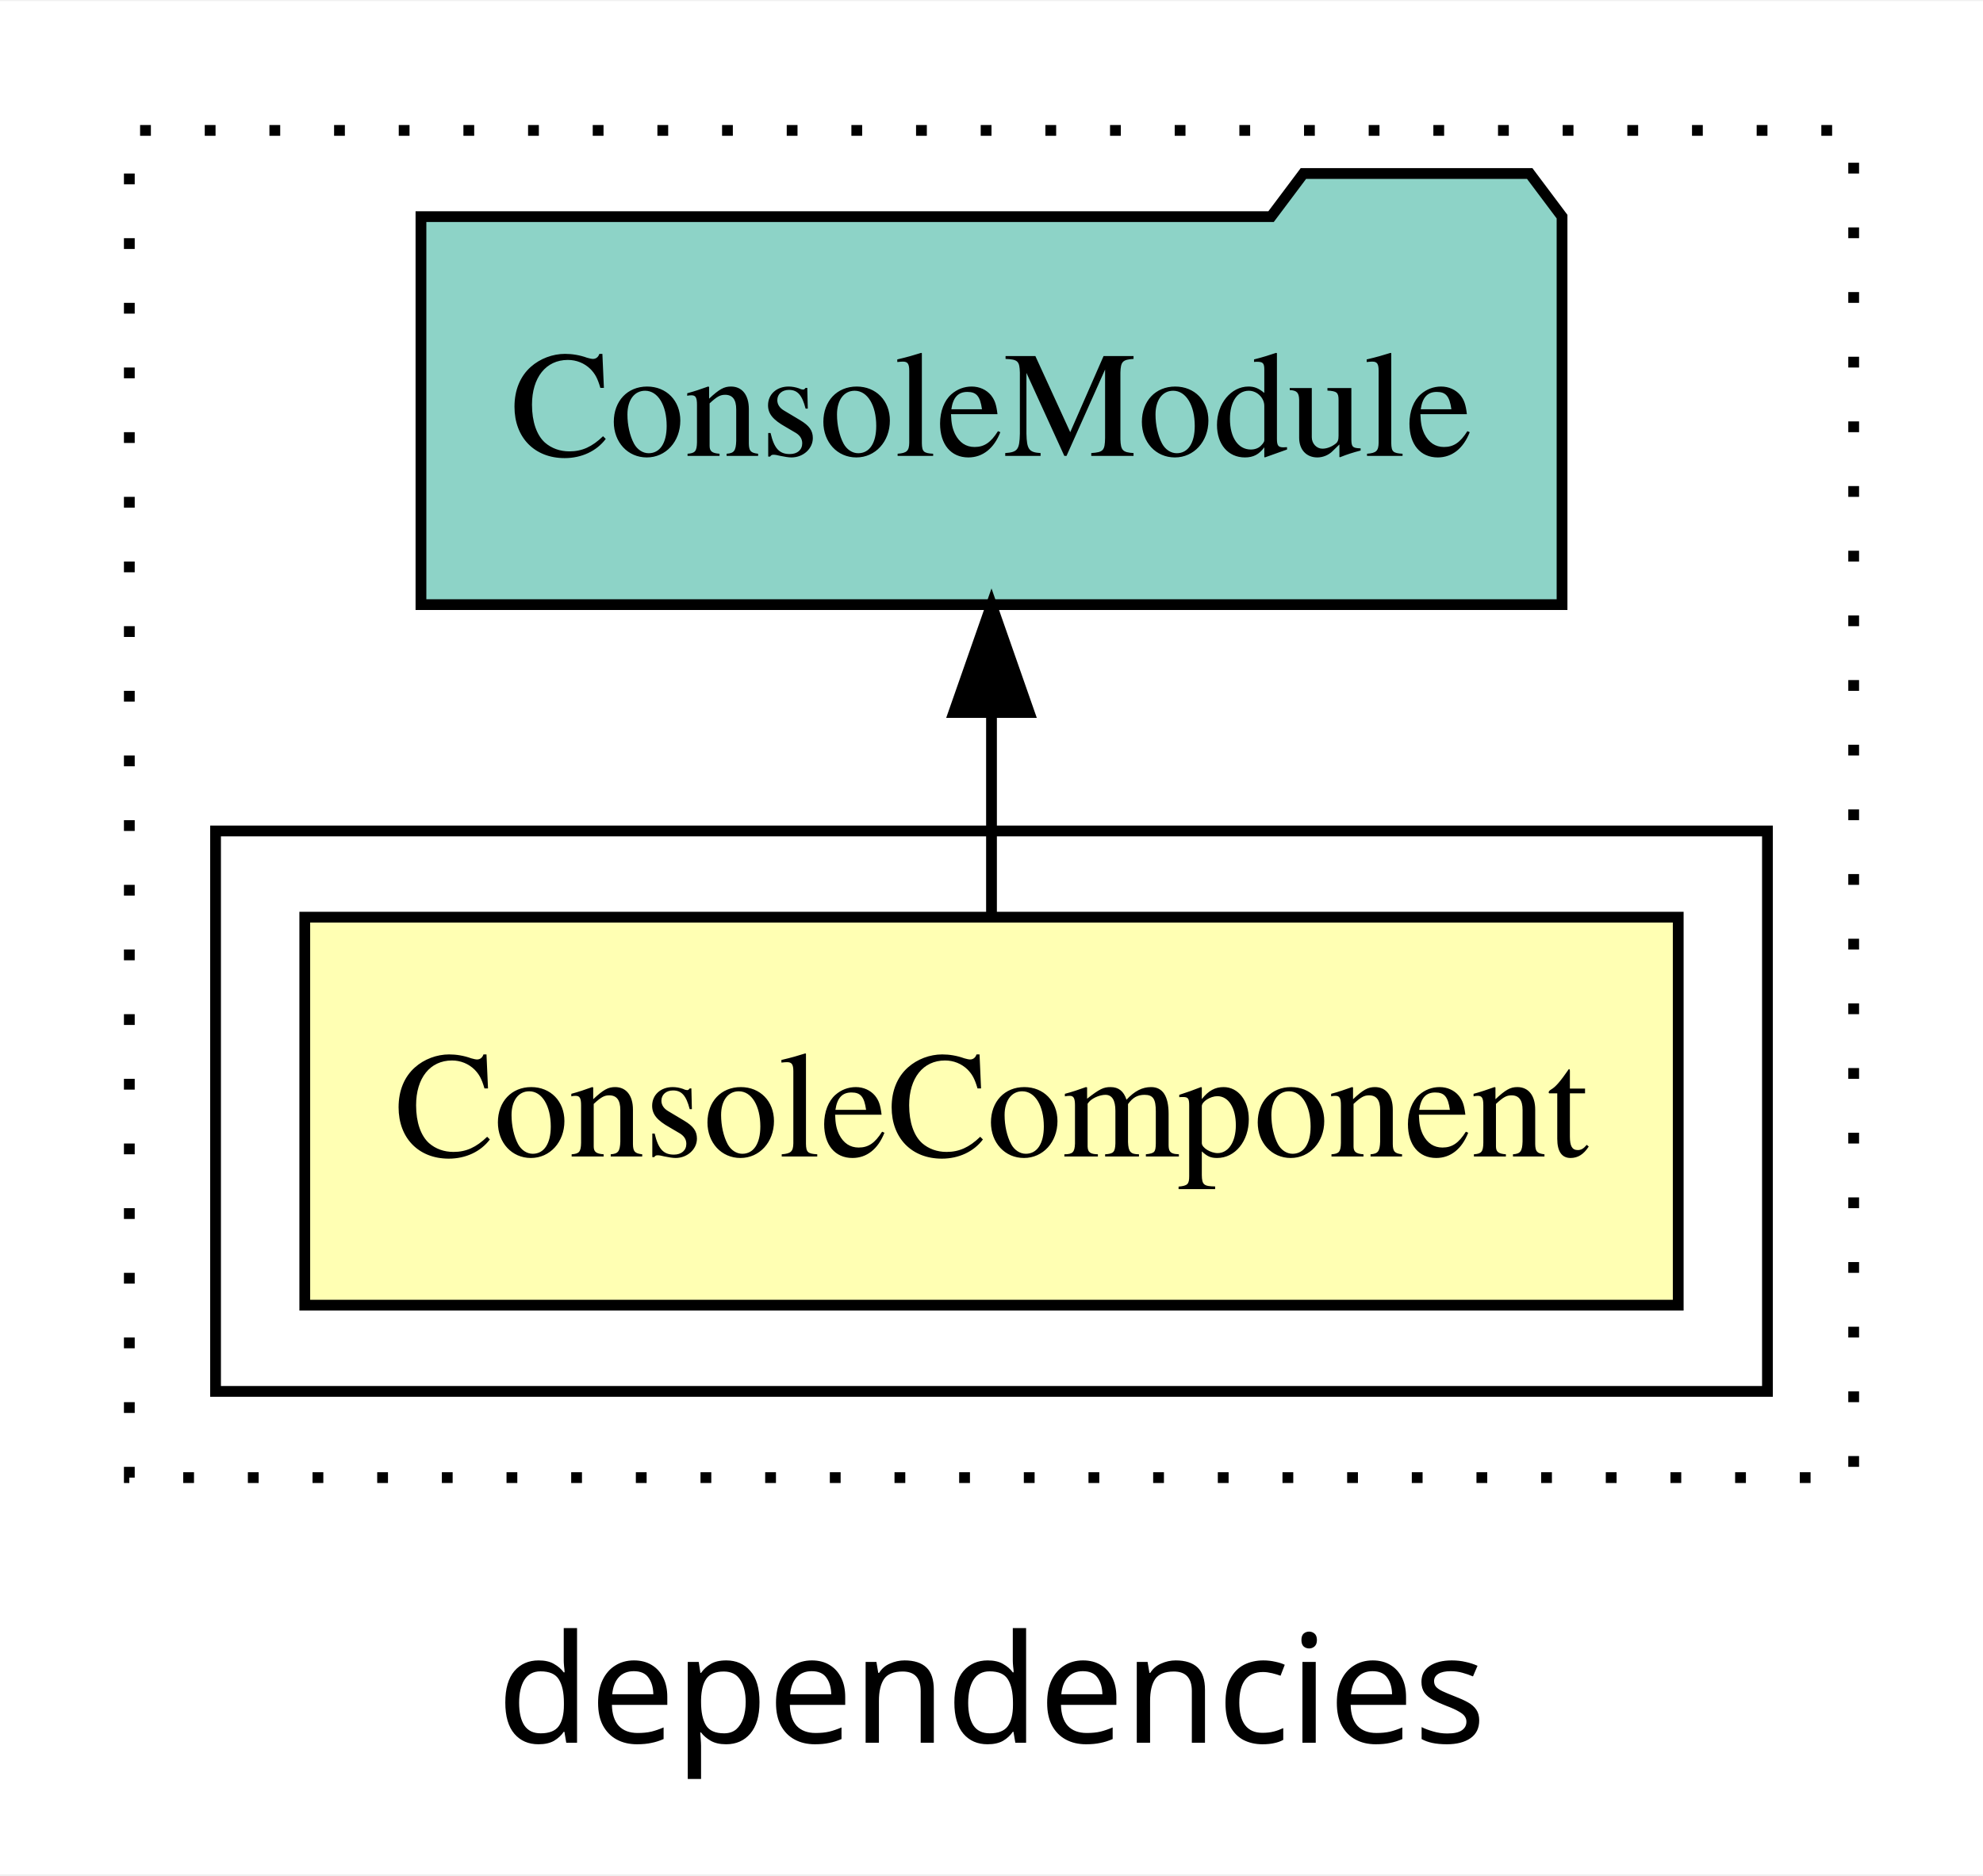
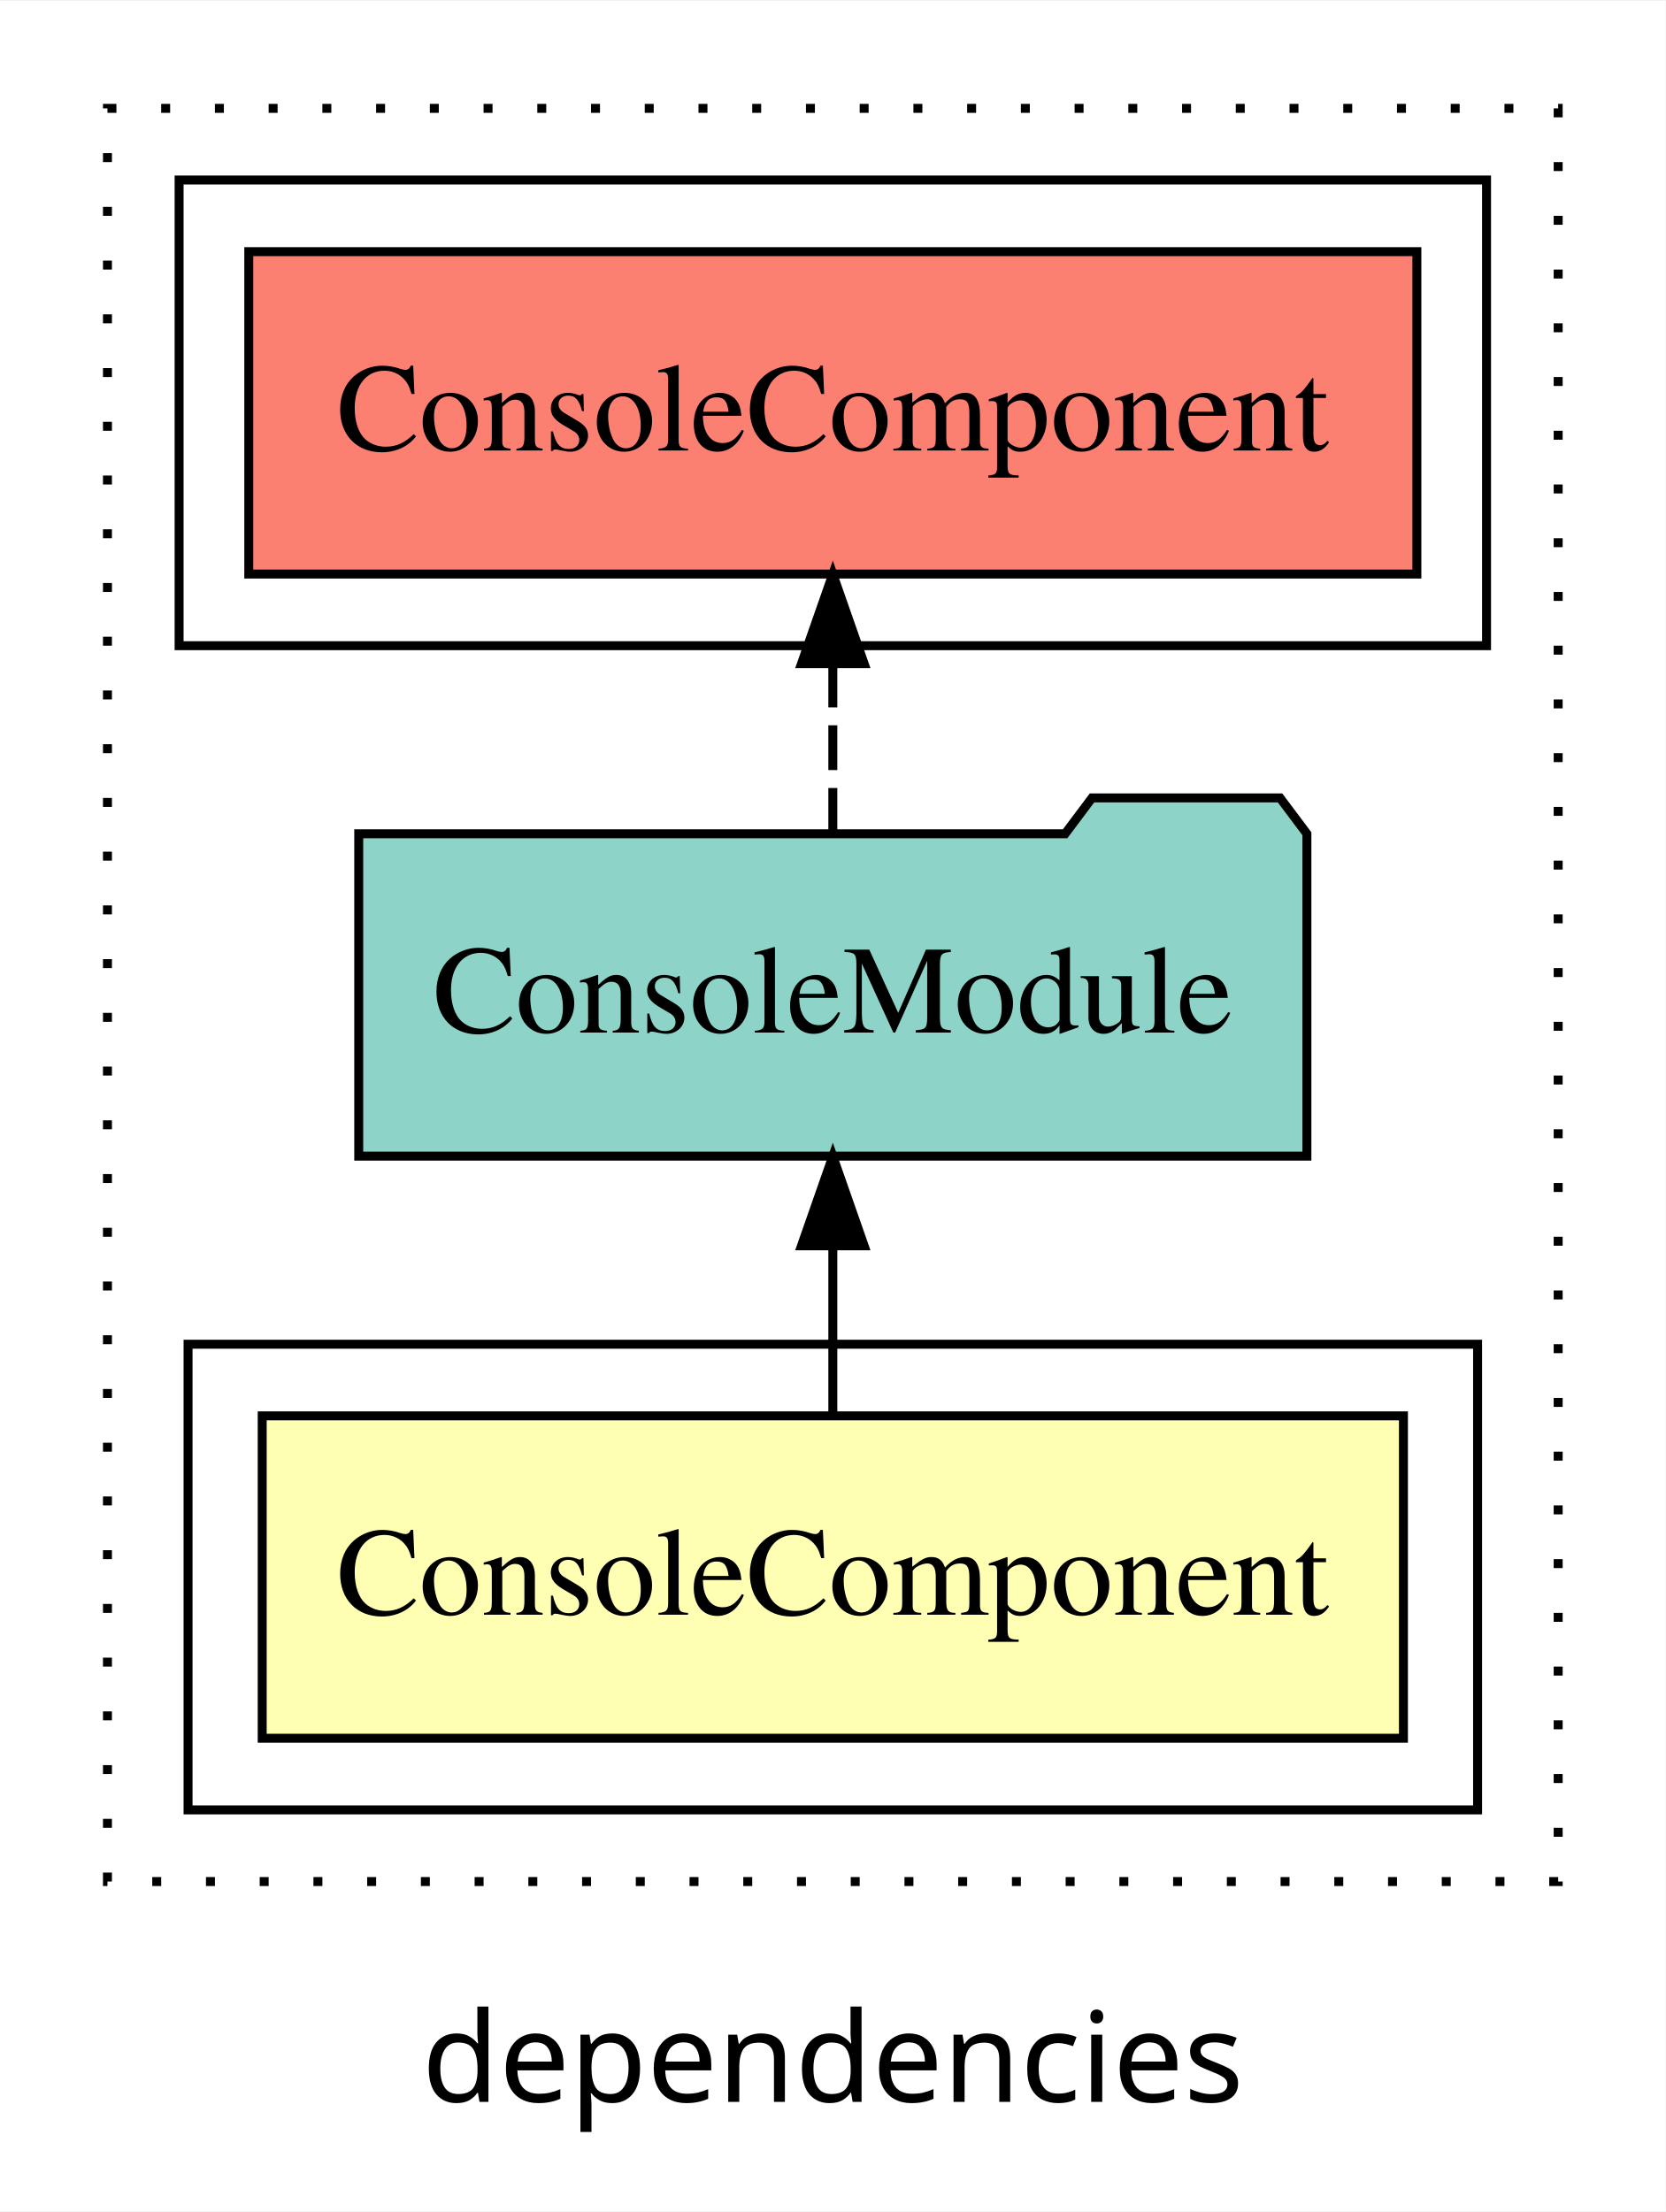
- <svg xmlns="http://www.w3.org/2000/svg" width="184pt" height="174pt" viewBox="0.00 0.00 184.00 173.80">
-   <g id="graph0" class="graph" transform="scale(1 1) rotate(0) translate(4 169.8)">
-     <polygon fill="white" stroke="transparent" points="-4,4 -4,-169.8 180,-169.8 180,4 -4,4" />
-     <text text-anchor="middle" x="88" y="-8.2" font-family="sans-serif" font-size="14.00">dependencies</text>
+ <svg xmlns="http://www.w3.org/2000/svg" width="186pt" height="247pt" viewBox="0.00 0.00 186.00 246.80">
+   <g id="graph0" class="graph" transform="scale(1 1) rotate(0) translate(4 242.8)">
+     <polygon fill="white" stroke="transparent" points="-4,4 -4,-242.8 182,-242.8 182,4 -4,4" />
+     <text text-anchor="middle" x="89" y="-8.2" font-family="sans-serif" font-size="14.00">dependencies</text>
    <g id="clust1" class="cluster">
-       <polygon fill="none" stroke="black" stroke-dasharray="1,5" points="8,-32.8 8,-157.8 168,-157.8 168,-32.8 8,-32.8" />
+       <polygon fill="none" stroke="black" stroke-dasharray="1,5" points="8,-32.8 8,-230.8 170,-230.8 170,-32.8 8,-32.8" />
+     </g>
+     <g id="clust5" class="cluster">
+       <polygon fill="none" stroke="black" points="16,-170.8 16,-222.8 162,-222.8 162,-170.8 16,-170.8" />
    </g>
    <g id="clust2" class="cluster">
-       <polygon fill="none" stroke="black" points="16,-40.8 16,-92.8 160,-92.8 160,-40.8 16,-40.8" />
+       <polygon fill="none" stroke="black" points="17,-40.8 17,-92.8 161,-92.8 161,-40.8 17,-40.8" />
    </g>
    <g id="node1" class="node">
-       <polygon fill="#ffffb3" stroke="black" points="151.72,-84.8 24.28,-84.8 24.28,-48.8 151.72,-48.8 151.72,-84.8" />
-       <text text-anchor="middle" x="88" y="-62.6" font-family="Times,serif" font-size="14.00">ConsoleComponent</text>
+       <polygon fill="#ffffb3" stroke="black" points="152.72,-84.8 25.28,-84.8 25.28,-48.8 152.72,-48.8 152.72,-84.8" />
+       <text text-anchor="middle" x="89" y="-62.6" font-family="Times,serif" font-size="14.00">ConsoleComponent</text>
    </g>
    <g id="node2" class="node">
-       <polygon fill="#8dd3c7" stroke="black" points="140.94,-149.8 137.94,-153.8 116.94,-153.8 113.94,-149.8 35.06,-149.8 35.06,-113.8 140.94,-113.8 140.94,-149.8" />
-       <text text-anchor="middle" x="88" y="-127.6" font-family="Times,serif" font-size="14.00">ConsoleModule</text>
+       <polygon fill="#8dd3c7" stroke="black" points="141.94,-149.8 138.94,-153.8 117.94,-153.8 114.94,-149.8 36.06,-149.8 36.06,-113.8 141.94,-113.8 141.94,-149.8" />
+       <text text-anchor="middle" x="89" y="-127.6" font-family="Times,serif" font-size="14.00">ConsoleModule</text>
    </g>
    <g id="edge1" class="edge">
-       <path fill="none" stroke="black" d="M88,-84.91C88,-84.91 88,-103.79 88,-103.79" />
-       <polygon fill="black" stroke="black" points="84.5,-103.79 88,-113.79 91.5,-103.79 84.5,-103.79" />
+       <path fill="none" stroke="black" d="M89,-84.91C89,-84.91 89,-103.79 89,-103.79" />
+       <polygon fill="black" stroke="black" points="85.5,-103.79 89,-113.79 92.5,-103.79 85.5,-103.79" />
+     </g>
+     <g id="node3" class="node">
+       <polygon fill="#fb8072" stroke="black" points="154.22,-214.8 23.78,-214.8 23.78,-178.8 154.22,-178.8 154.22,-214.8" />
+       <text text-anchor="middle" x="89" y="-192.6" font-family="Times,serif" font-size="14.00">ConsoleComponent </text>
+     </g>
+     <g id="edge2" class="edge">
+       <path fill="none" stroke="black" stroke-dasharray="5,2" d="M89,-149.91C89,-149.91 89,-168.79 89,-168.79" />
+       <polygon fill="black" stroke="black" points="85.5,-168.79 89,-178.79 92.5,-168.79 85.5,-168.79" />
    </g>
  </g>
</svg>
